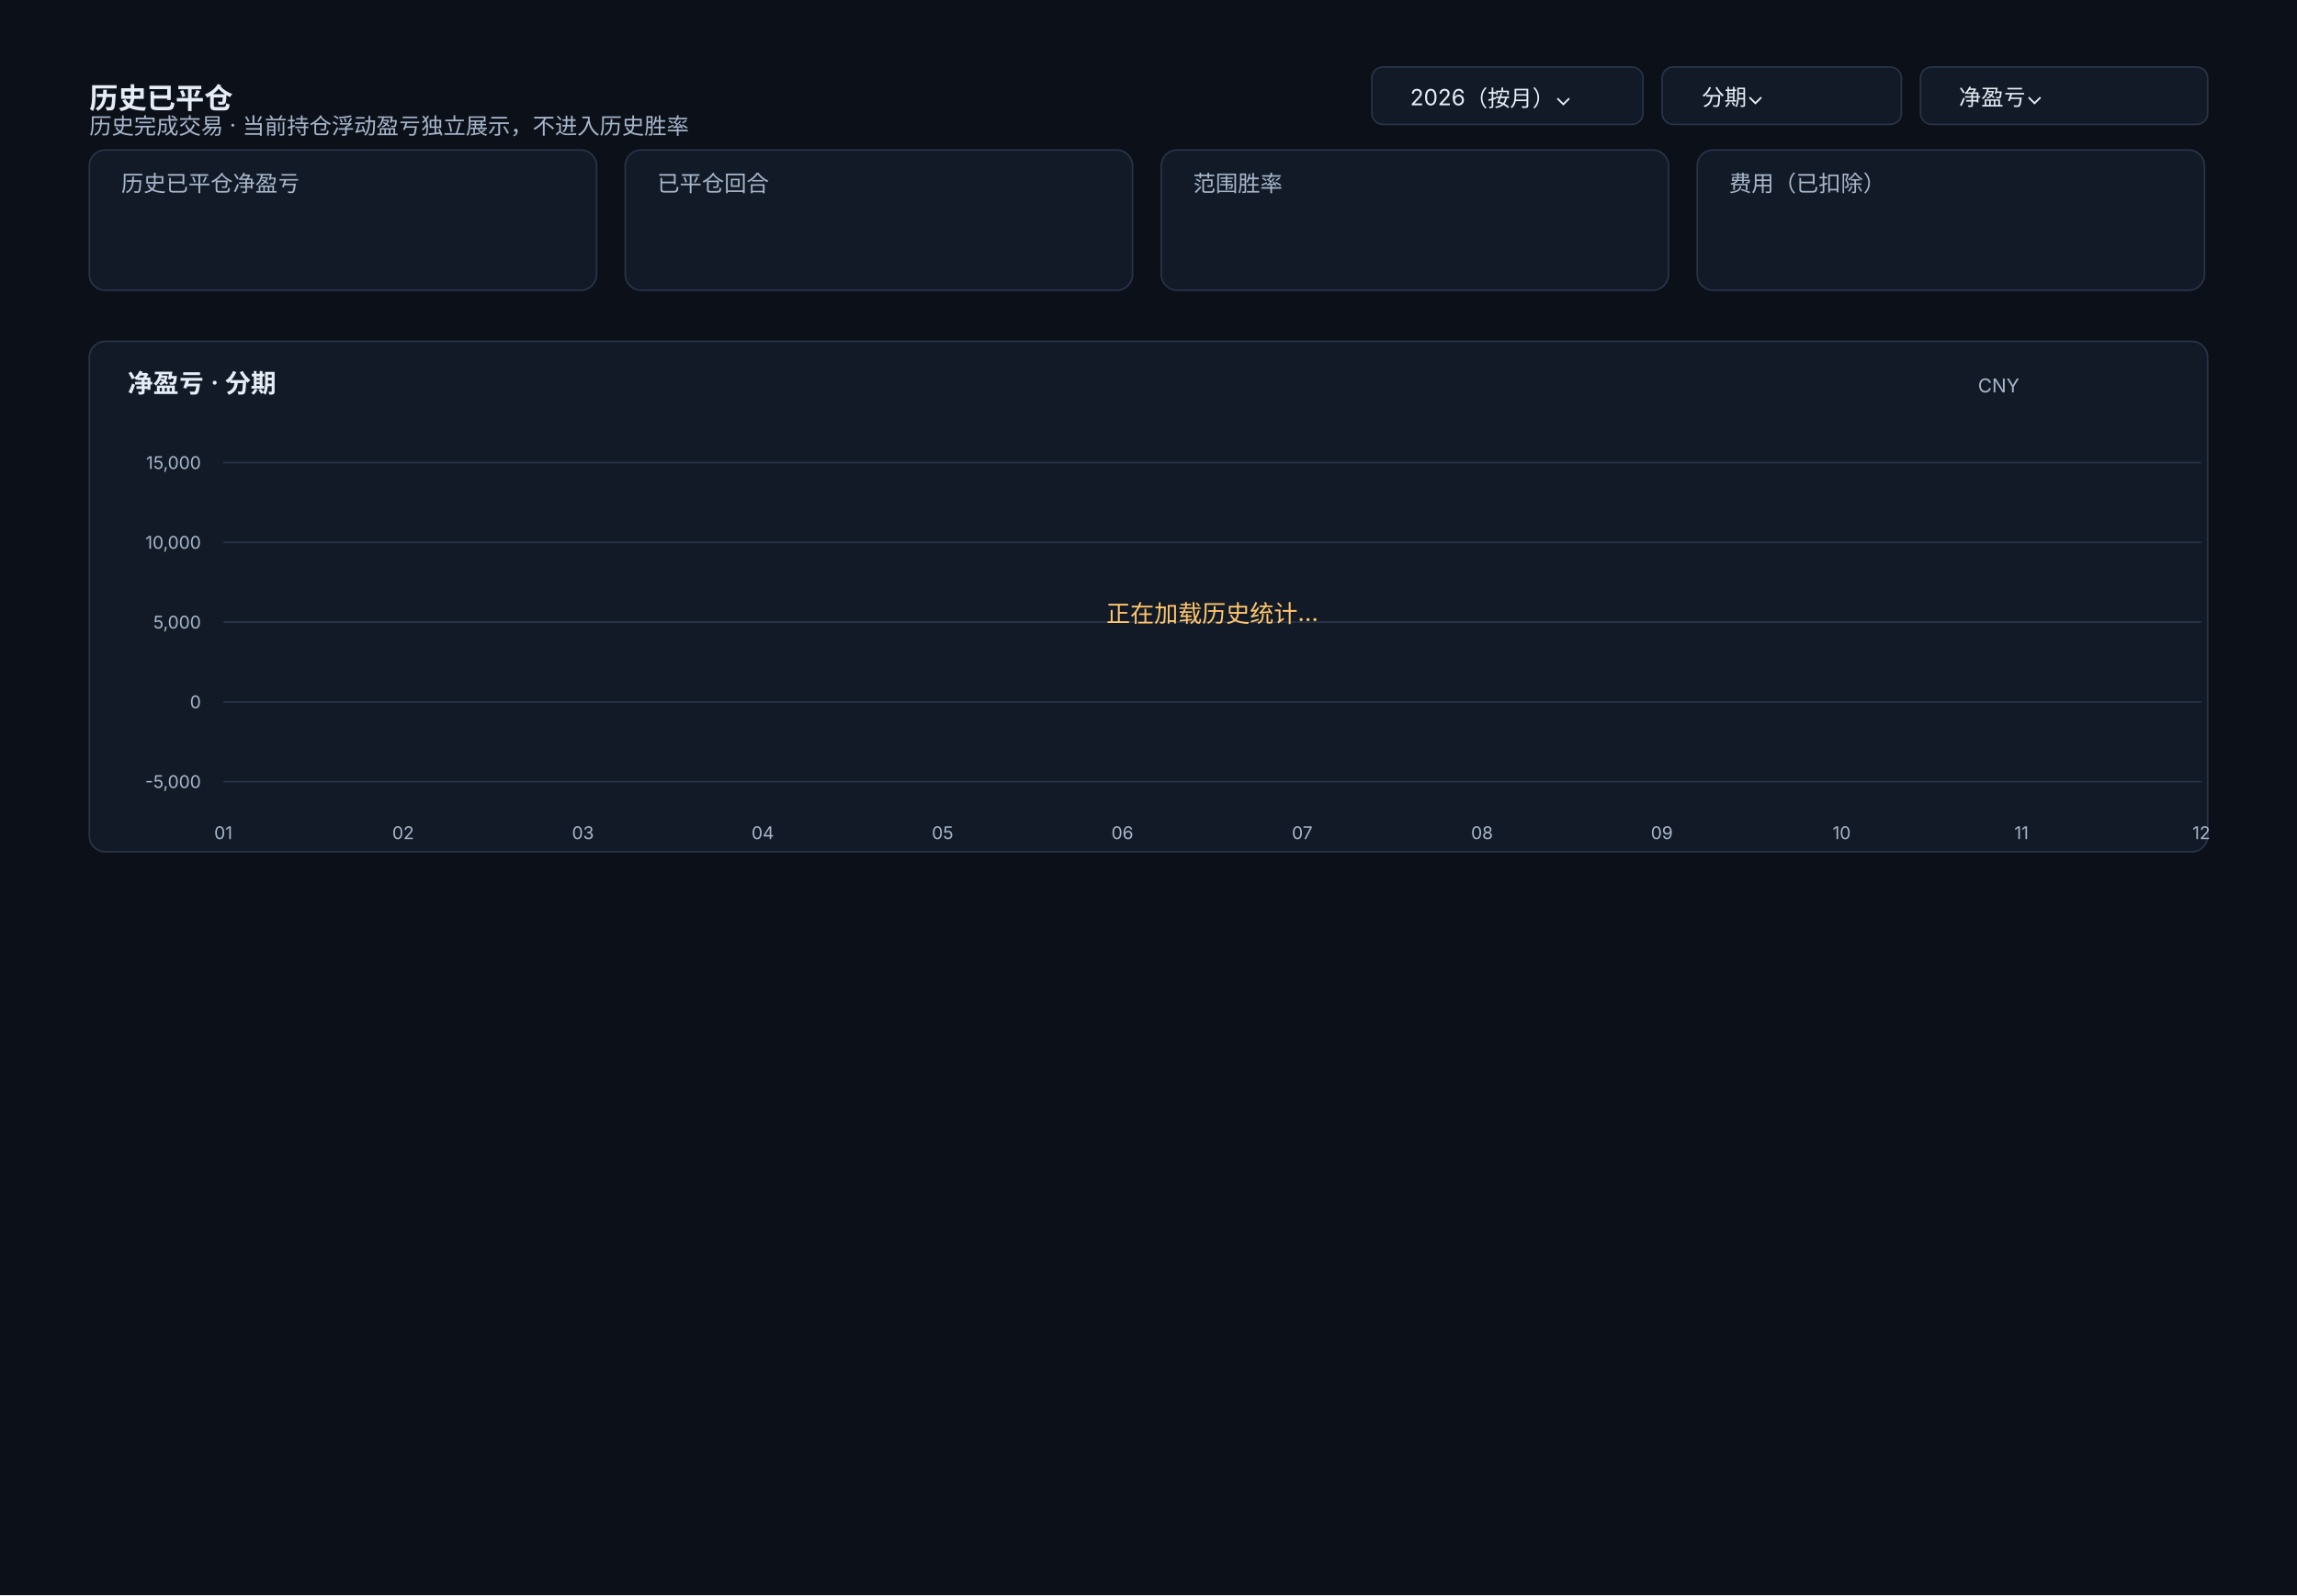
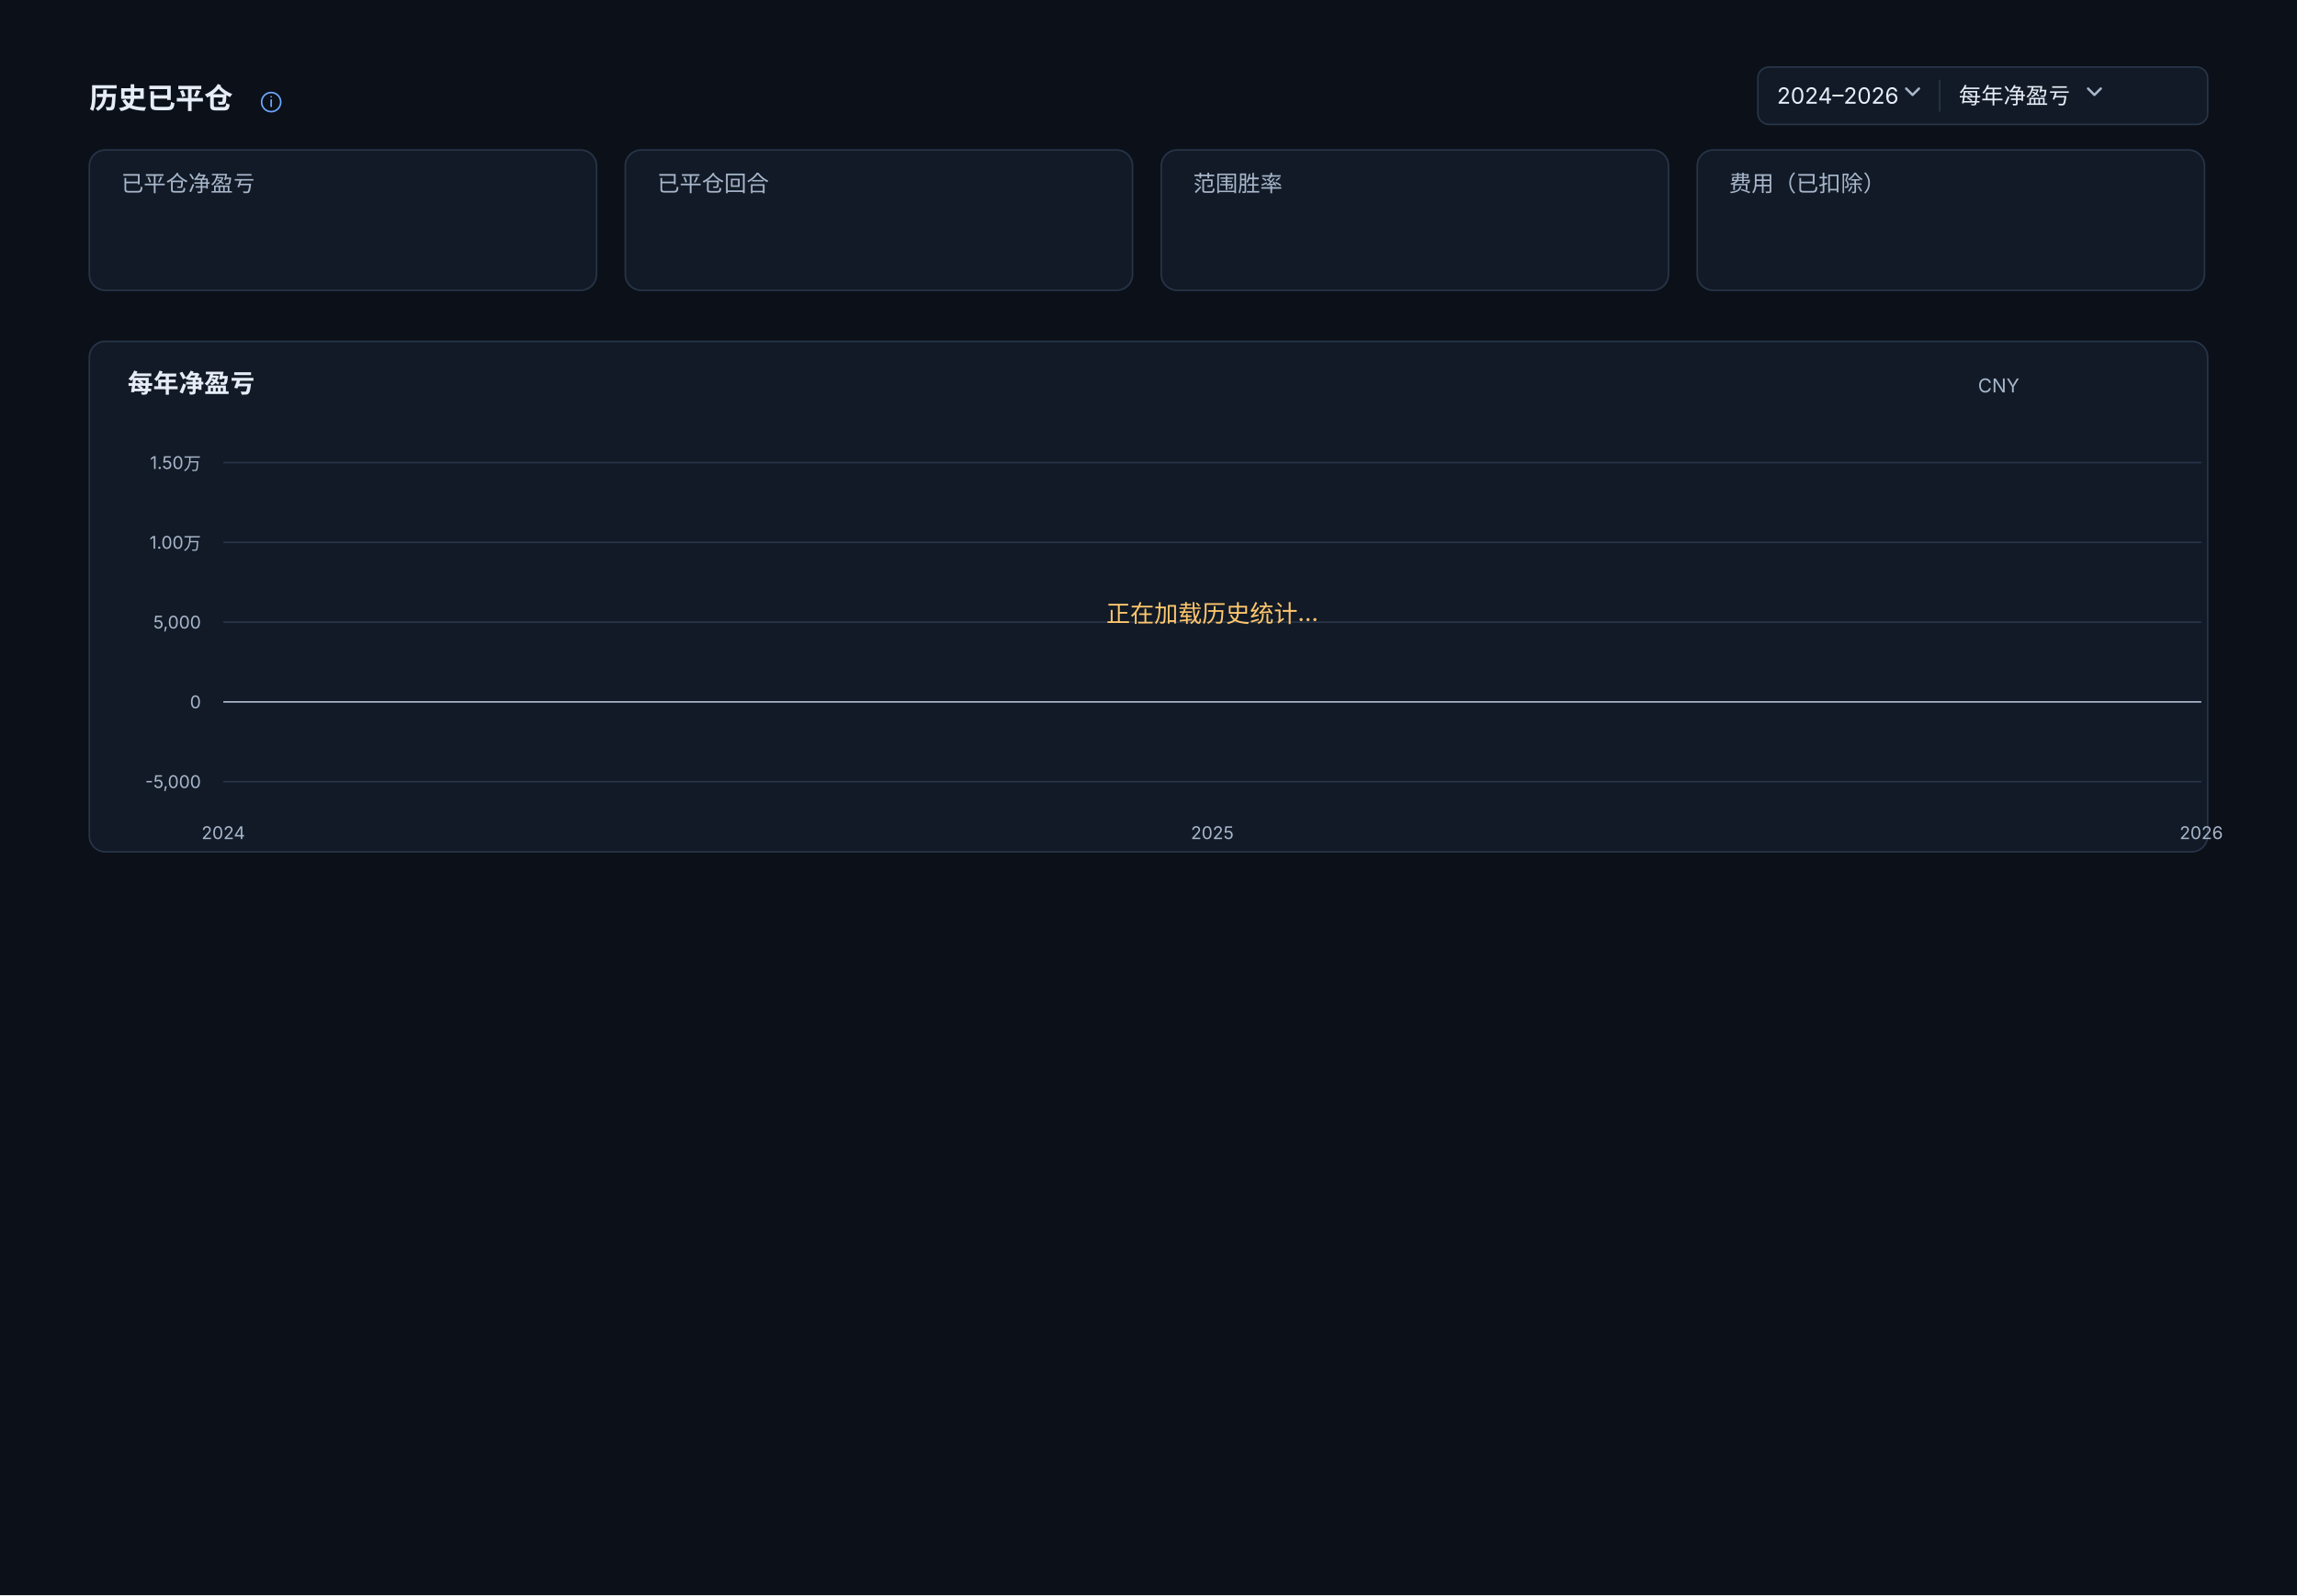
<svg xmlns="http://www.w3.org/2000/svg" width="1440" height="1000" viewBox="0 0 1440 1000" role="img" aria-labelledby="history-title history-desc">
  <rect width="1440" height="1000" fill="#0b1019" />
-   <text x="56" y="68" fill="#e6edf7" font-size="18" font-family="-apple-system,BlinkMacSystemFont,Segoe UI,PingFang SC,sans-serif" font-weight="700" text-anchor="start">历史已平仓</text>
-   <text x="56" y="84" fill="#a8b6cb" font-size="14" font-family="-apple-system,BlinkMacSystemFont,Segoe UI,PingFang SC,sans-serif" font-weight="400" text-anchor="start">历史完成交易 · 当前持仓浮动盈亏独立展示，不进入历史胜率</text>
-   <rect x="860" y="42" width="170" height="36" rx="7" fill="#111a26" stroke="#283448" />
-   <text x="884" y="66" fill="#e6edf7" font-size="14" font-family="-apple-system,BlinkMacSystemFont,Segoe UI,PingFang SC,sans-serif" font-weight="400" text-anchor="start">2026（按月）⌄</text>
-   <rect x="1042" y="42" width="150" height="36" rx="7" fill="#111a26" stroke="#283448" />
-   <text x="1067" y="66" fill="#e6edf7" font-size="14" font-family="-apple-system,BlinkMacSystemFont,Segoe UI,PingFang SC,sans-serif" font-weight="400" text-anchor="start">分期⌄</text>
-   <rect x="1204" y="42" width="180" height="36" rx="7" fill="#111a26" stroke="#283448" />
-   <text x="1228" y="66" fill="#e6edf7" font-size="14" font-family="-apple-system,BlinkMacSystemFont,Segoe UI,PingFang SC,sans-serif" font-weight="400" text-anchor="start">净盈亏⌄</text>
+   <text x="56" y="68" fill="#e6edf7" font-size="18" font-family="-apple-system,BlinkMacSystemFont,Segoe UI,PingFang SC,sans-serif" font-weight="600" text-anchor="start">历史已平仓</text>
+   <g role="img" aria-label="统计口径说明" data-control="history-scope-info" data-icon="info">
+     <svg x="162" y="56" width="16" height="16" viewBox="0 0 24 24" aria-hidden="true">
+       <circle cx="12" cy="12" r="9" fill="none" stroke="#6CA8FF" stroke-width="1.5" />
+       <path d="M12 10v6M12 7h.01" fill="none" stroke="#6CA8FF" stroke-width="1.5" stroke-linecap="round" stroke-linejoin="round" />
+     </svg>
+   </g>
+   <g role="group" aria-label="范围：2024–2026；展示方式：每年净盈亏" data-control="history-controls">
+     <rect x="1102" y="42" width="282" height="36" rx="7" fill="#111a26" stroke="#283448" />
+     <text x="1114" y="65" fill="#e6edf7" font-size="14" font-family="-apple-system,BlinkMacSystemFont,Segoe UI,PingFang SC,sans-serif" font-weight="400" text-anchor="start">2024–2026</text>
+     <svg x="1192" y="50" width="14" height="14" viewBox="0 0 14 14" aria-hidden="true" data-icon="chevron">
+       <path d="M3 5.5l4 4 4-4" fill="none" stroke="#a8b6cb" stroke-width="1.5" stroke-linecap="round" stroke-linejoin="round" />
+     </svg>
+     <line x1="1216" y1="50" x2="1216" y2="70" stroke="#283448" />
+     <text x="1228" y="65" fill="#e6edf7" font-size="14" font-family="-apple-system,BlinkMacSystemFont,Segoe UI,PingFang SC,sans-serif" font-weight="400" text-anchor="start">每年净盈亏</text>
+     <svg x="1306" y="50" width="14" height="14" viewBox="0 0 14 14" aria-hidden="true" data-icon="chevron">
+       <path d="M3 5.5l4 4 4-4" fill="none" stroke="#a8b6cb" stroke-width="1.5" stroke-linecap="round" stroke-linejoin="round" />
+     </svg>
+   </g>
  <rect x="56" y="94" width="318" height="88" rx="10" fill="#111a26" stroke="#283448" />
-   <text x="76" y="120" fill="#a8b6cb" font-size="14" font-family="-apple-system,BlinkMacSystemFont,Segoe UI,PingFang SC,sans-serif" font-weight="400" text-anchor="start">历史已平仓净盈亏</text>
+   <text x="76" y="120" fill="#a8b6cb" font-size="14" font-family="-apple-system,BlinkMacSystemFont,Segoe UI,PingFang SC,sans-serif" font-weight="400" text-anchor="start">已平仓净盈亏</text>
  <text x="76" y="157" fill="#e6edf7" font-size="28" font-family="-apple-system,BlinkMacSystemFont,Segoe UI,PingFang SC,sans-serif" font-weight="600" text-anchor="start" />
  <rect x="392" y="94" width="318" height="88" rx="10" fill="#111a26" stroke="#283448" />
  <text x="412" y="120" fill="#a8b6cb" font-size="14" font-family="-apple-system,BlinkMacSystemFont,Segoe UI,PingFang SC,sans-serif" font-weight="400" text-anchor="start">已平仓回合</text>
  <text x="412" y="157" fill="#e6edf7" font-size="28" font-family="-apple-system,BlinkMacSystemFont,Segoe UI,PingFang SC,sans-serif" font-weight="600" text-anchor="start" />
  <rect x="728" y="94" width="318" height="88" rx="10" fill="#111a26" stroke="#283448" />
  <text x="748" y="120" fill="#a8b6cb" font-size="14" font-family="-apple-system,BlinkMacSystemFont,Segoe UI,PingFang SC,sans-serif" font-weight="400" text-anchor="start">范围胜率</text>
  <text x="748" y="157" fill="#e6edf7" font-size="28" font-family="-apple-system,BlinkMacSystemFont,Segoe UI,PingFang SC,sans-serif" font-weight="600" text-anchor="start" />
-   <text x="748" y="178" fill="#a8b6cb" font-size="11" font-family="-apple-system,BlinkMacSystemFont,Segoe UI,PingFang SC,sans-serif" font-weight="400" text-anchor="start" />
+   <text x="1026" y="157" fill="#a8b6cb" font-size="11" font-family="-apple-system,BlinkMacSystemFont,Segoe UI,PingFang SC,sans-serif" font-weight="400" text-anchor="end" />
  <rect x="1064" y="94" width="318" height="88" rx="10" fill="#111a26" stroke="#283448" />
  <text x="1084" y="120" fill="#a8b6cb" font-size="14" font-family="-apple-system,BlinkMacSystemFont,Segoe UI,PingFang SC,sans-serif" font-weight="400" text-anchor="start">费用（已扣除）</text>
  <text x="1084" y="157" fill="#e6edf7" font-size="28" font-family="-apple-system,BlinkMacSystemFont,Segoe UI,PingFang SC,sans-serif" font-weight="600" text-anchor="start" />
  <rect x="56" y="214" width="1328" height="320" rx="10" fill="#111a26" stroke="#283448" />
-   <text x="80" y="246" fill="#e6edf7" font-size="16" font-family="-apple-system,BlinkMacSystemFont,Segoe UI,PingFang SC,sans-serif" font-weight="600" text-anchor="start">净盈亏 · 分期</text>
+   <text x="80" y="246" fill="#e6edf7" font-size="16" font-family="-apple-system,BlinkMacSystemFont,Segoe UI,PingFang SC,sans-serif" font-weight="600" text-anchor="start">每年净盈亏</text>
  <text x="1240" y="246" fill="#a8b6cb" font-size="12" font-family="-apple-system,BlinkMacSystemFont,Segoe UI,PingFang SC,sans-serif" font-weight="400" text-anchor="start">CNY</text>
  <line x1="140" y1="290" x2="1380" y2="290" stroke="#283448" />
-   <text x="126" y="294" fill="#a8b6cb" font-size="11" font-family="-apple-system,BlinkMacSystemFont,Segoe UI,PingFang SC,sans-serif" font-weight="400" text-anchor="end">15,000</text>
+   <text x="126" y="294" fill="#a8b6cb" font-size="11" font-family="-apple-system,BlinkMacSystemFont,Segoe UI,PingFang SC,sans-serif" font-weight="400" text-anchor="end">1.50万</text>
  <line x1="140" y1="340" x2="1380" y2="340" stroke="#283448" />
-   <text x="126" y="344" fill="#a8b6cb" font-size="11" font-family="-apple-system,BlinkMacSystemFont,Segoe UI,PingFang SC,sans-serif" font-weight="400" text-anchor="end">10,000</text>
+   <text x="126" y="344" fill="#a8b6cb" font-size="11" font-family="-apple-system,BlinkMacSystemFont,Segoe UI,PingFang SC,sans-serif" font-weight="400" text-anchor="end">1.00万</text>
  <line x1="140" y1="390" x2="1380" y2="390" stroke="#283448" />
  <text x="126" y="394" fill="#a8b6cb" font-size="11" font-family="-apple-system,BlinkMacSystemFont,Segoe UI,PingFang SC,sans-serif" font-weight="400" text-anchor="end">5,000</text>
-   <line x1="140" y1="440" x2="1380" y2="440" stroke="#283448" />
+   <line x1="140" y1="440" x2="1380" y2="440" stroke="#a8b6cb" />
  <text x="126" y="444" fill="#a8b6cb" font-size="11" font-family="-apple-system,BlinkMacSystemFont,Segoe UI,PingFang SC,sans-serif" font-weight="400" text-anchor="end">0</text>
  <line x1="140" y1="490" x2="1380" y2="490" stroke="#283448" />
  <text x="126" y="494" fill="#a8b6cb" font-size="11" font-family="-apple-system,BlinkMacSystemFont,Segoe UI,PingFang SC,sans-serif" font-weight="400" text-anchor="end">-5,000</text>
  <g transform="translate(140 280)">
    <text x="620" y="110" fill="#ffc66d" font-size="15" font-family="-apple-system,BlinkMacSystemFont,Segoe UI,PingFang SC,sans-serif" font-weight="400" text-anchor="middle">正在加载历史统计…</text>
  </g>
-   <text x="140" y="526" fill="#a8b6cb" font-size="11" font-family="-apple-system,BlinkMacSystemFont,Segoe UI,PingFang SC,sans-serif" font-weight="400" text-anchor="middle">01</text>
-   <text x="252.727" y="526" fill="#a8b6cb" font-size="11" font-family="-apple-system,BlinkMacSystemFont,Segoe UI,PingFang SC,sans-serif" font-weight="400" text-anchor="middle">02</text>
-   <text x="365.455" y="526" fill="#a8b6cb" font-size="11" font-family="-apple-system,BlinkMacSystemFont,Segoe UI,PingFang SC,sans-serif" font-weight="400" text-anchor="middle">03</text>
-   <text x="478.182" y="526" fill="#a8b6cb" font-size="11" font-family="-apple-system,BlinkMacSystemFont,Segoe UI,PingFang SC,sans-serif" font-weight="400" text-anchor="middle">04</text>
-   <text x="590.909" y="526" fill="#a8b6cb" font-size="11" font-family="-apple-system,BlinkMacSystemFont,Segoe UI,PingFang SC,sans-serif" font-weight="400" text-anchor="middle">05</text>
-   <text x="703.636" y="526" fill="#a8b6cb" font-size="11" font-family="-apple-system,BlinkMacSystemFont,Segoe UI,PingFang SC,sans-serif" font-weight="400" text-anchor="middle">06</text>
-   <text x="816.364" y="526" fill="#a8b6cb" font-size="11" font-family="-apple-system,BlinkMacSystemFont,Segoe UI,PingFang SC,sans-serif" font-weight="400" text-anchor="middle">07</text>
-   <text x="929.091" y="526" fill="#a8b6cb" font-size="11" font-family="-apple-system,BlinkMacSystemFont,Segoe UI,PingFang SC,sans-serif" font-weight="400" text-anchor="middle">08</text>
-   <text x="1041.818" y="526" fill="#a8b6cb" font-size="11" font-family="-apple-system,BlinkMacSystemFont,Segoe UI,PingFang SC,sans-serif" font-weight="400" text-anchor="middle">09</text>
-   <text x="1154.545" y="526" fill="#a8b6cb" font-size="11" font-family="-apple-system,BlinkMacSystemFont,Segoe UI,PingFang SC,sans-serif" font-weight="400" text-anchor="middle">10</text>
-   <text x="1267.273" y="526" fill="#a8b6cb" font-size="11" font-family="-apple-system,BlinkMacSystemFont,Segoe UI,PingFang SC,sans-serif" font-weight="400" text-anchor="middle">11</text>
-   <text x="1380" y="526" fill="#a8b6cb" font-size="11" font-family="-apple-system,BlinkMacSystemFont,Segoe UI,PingFang SC,sans-serif" font-weight="400" text-anchor="middle">12</text>
+   <text x="140" y="526" fill="#a8b6cb" font-size="11" font-family="-apple-system,BlinkMacSystemFont,Segoe UI,PingFang SC,sans-serif" font-weight="400" text-anchor="middle">2024</text>
+   <text x="760" y="526" fill="#a8b6cb" font-size="11" font-family="-apple-system,BlinkMacSystemFont,Segoe UI,PingFang SC,sans-serif" font-weight="400" text-anchor="middle">2025</text>
+   <text x="1380" y="526" fill="#a8b6cb" font-size="11" font-family="-apple-system,BlinkMacSystemFont,Segoe UI,PingFang SC,sans-serif" font-weight="400" text-anchor="middle">2026</text>
</svg>
